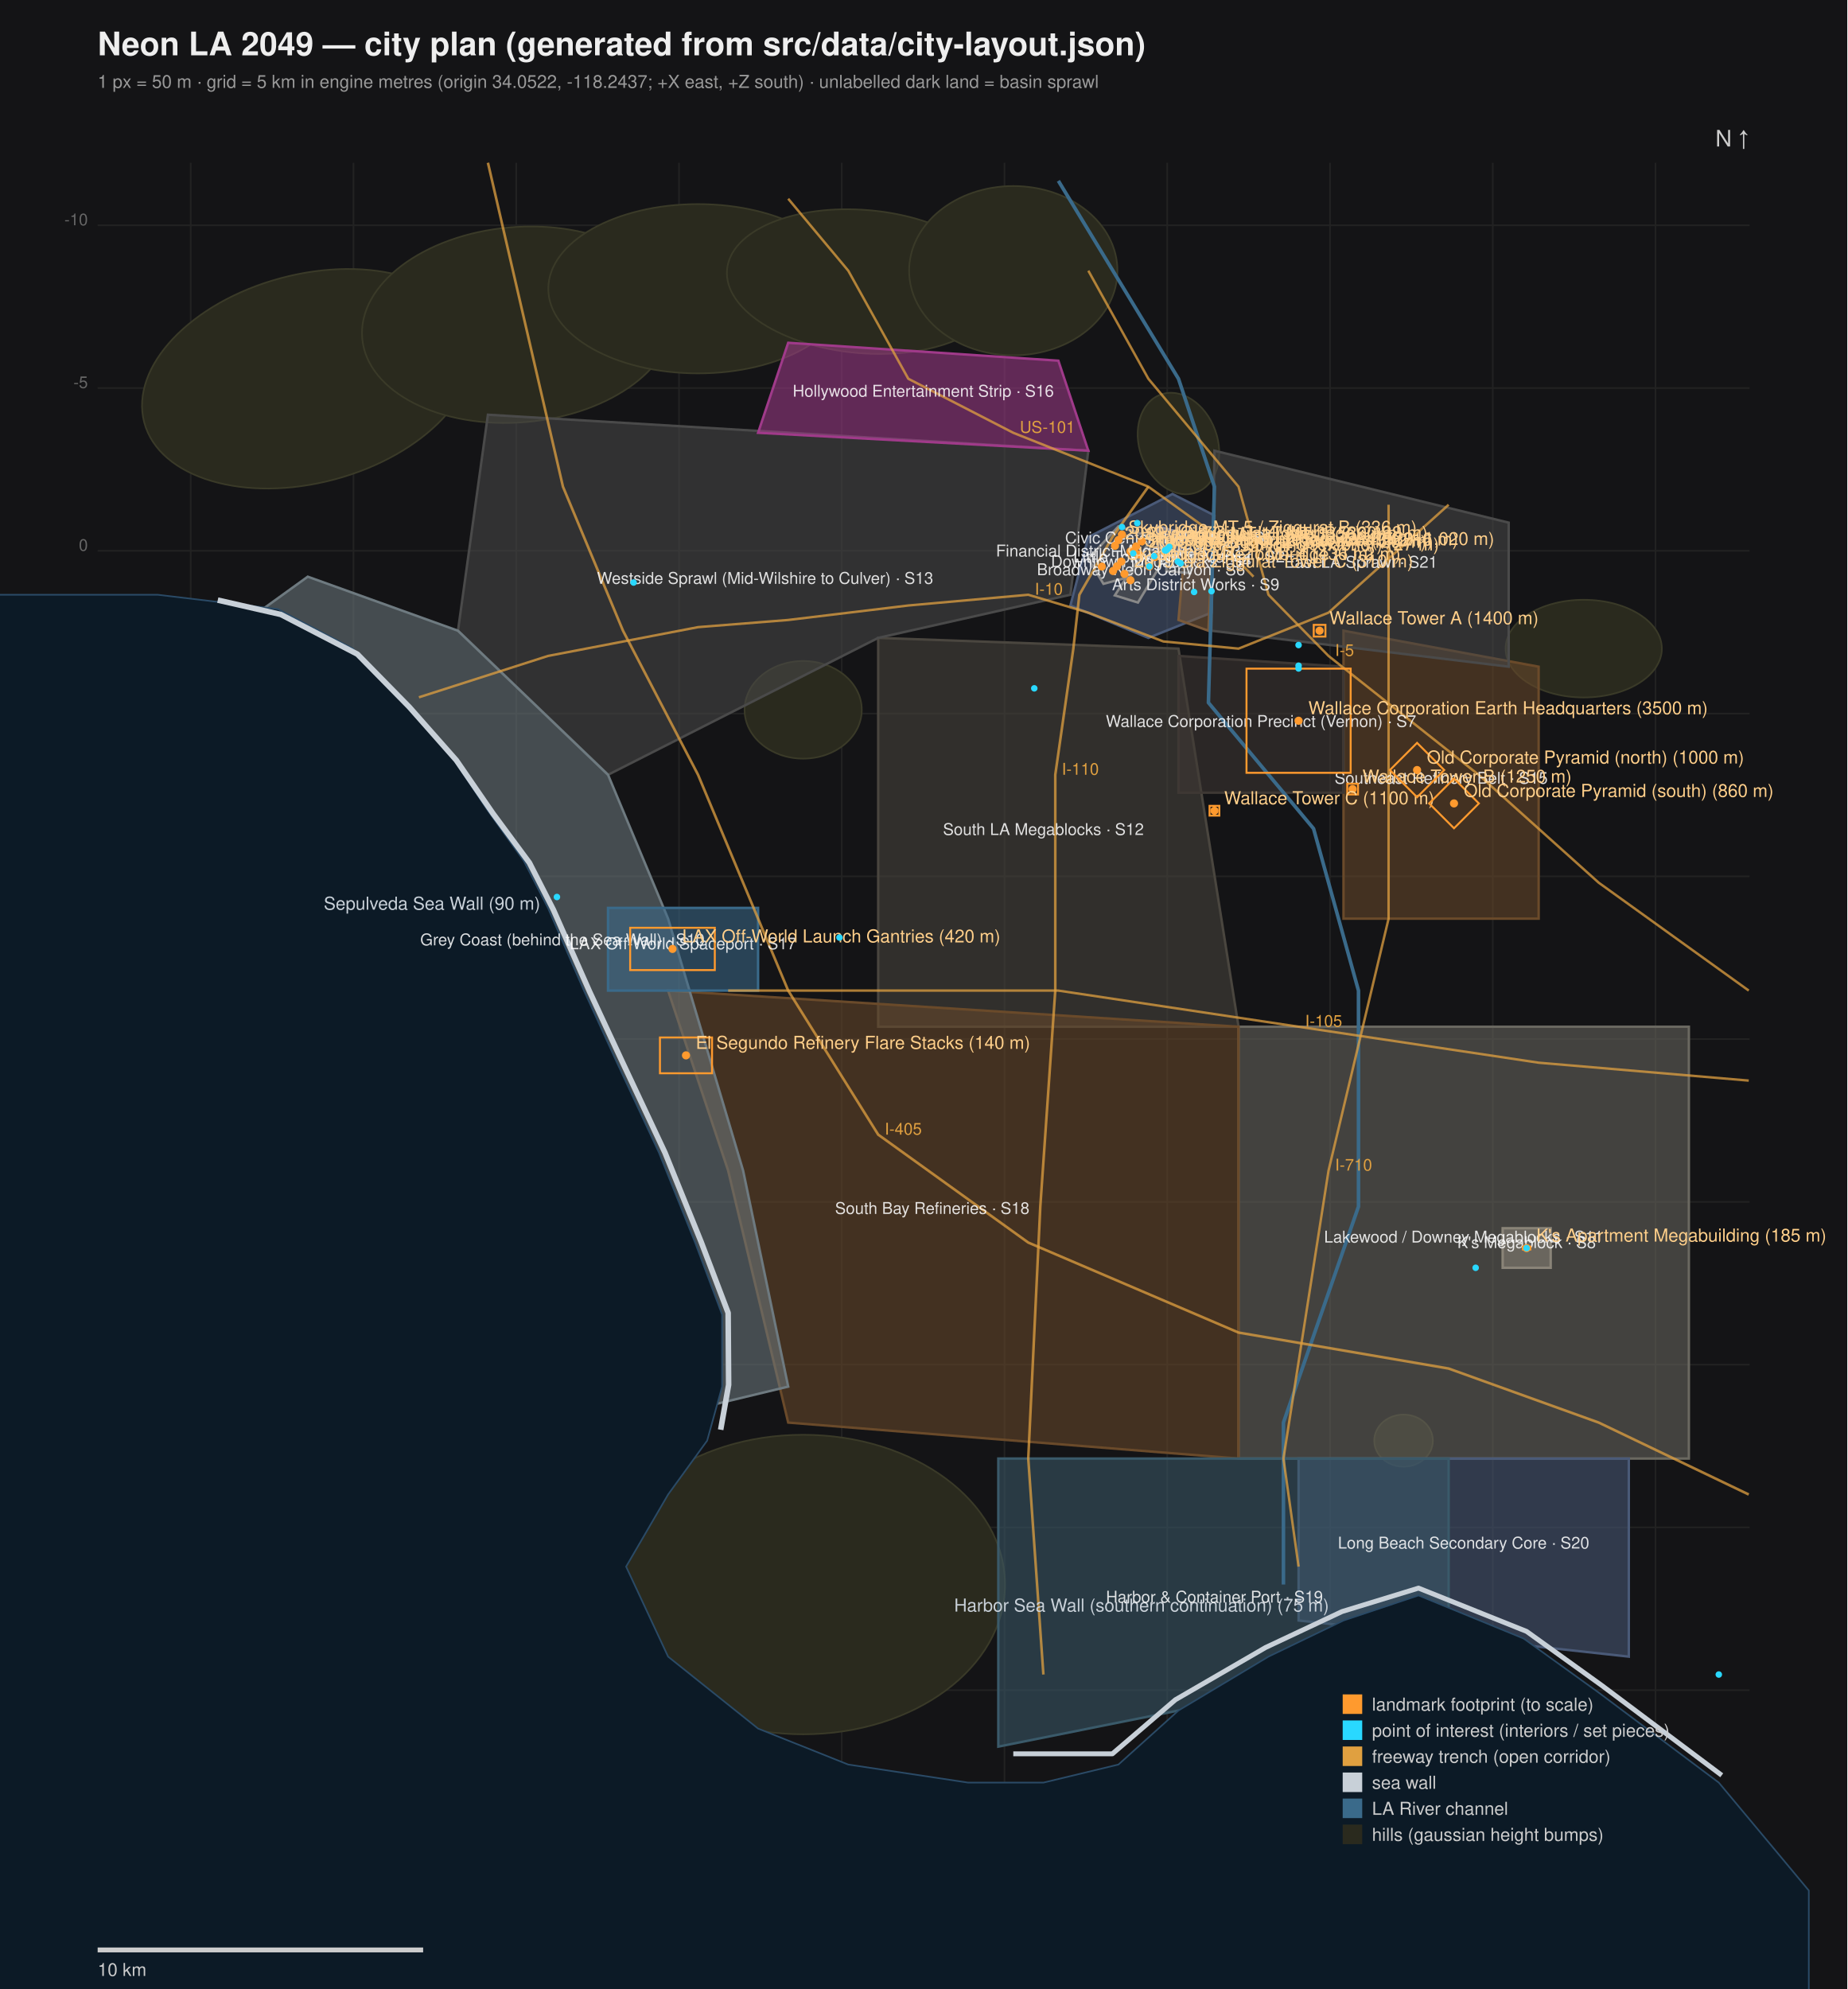
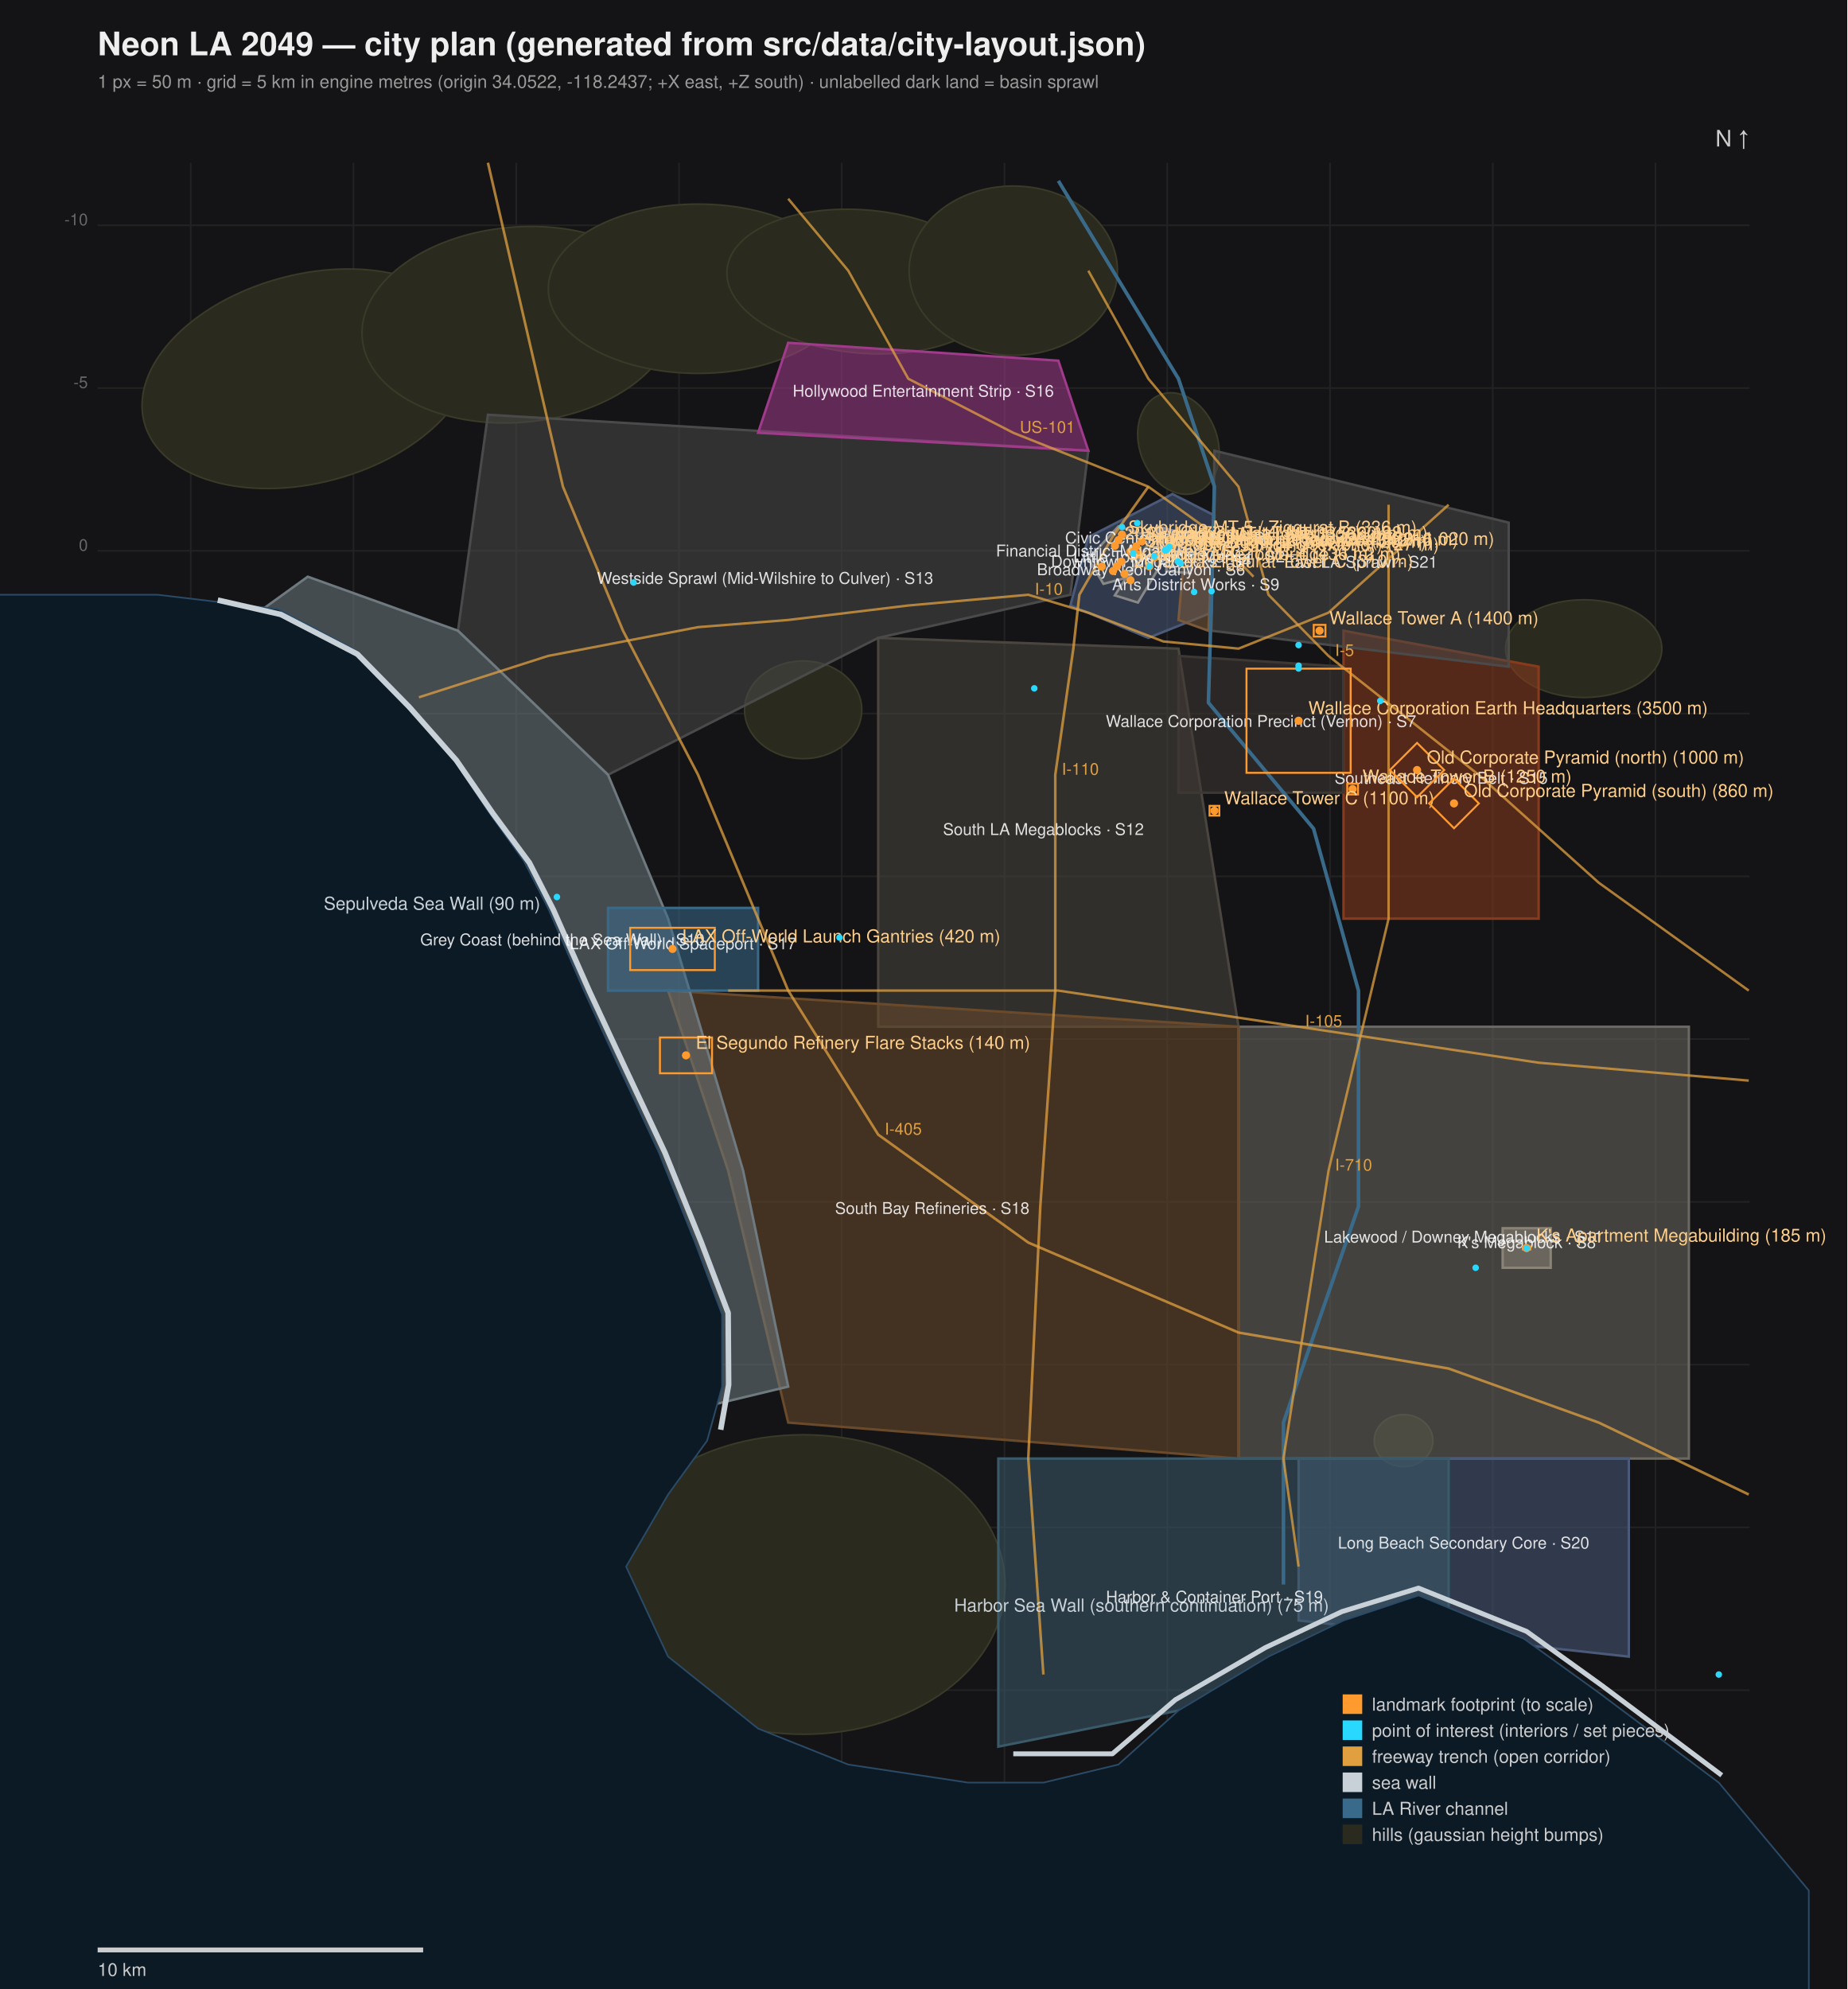
<svg xmlns="http://www.w3.org/2000/svg" width="1135" height="1222" viewBox="0 0 1135 1222" font-family="Helvetica, Arial, sans-serif">
  <rect width="1135" height="1222" fill="#141416" />
  <text x="60" y="34" fill="#eee" font-size="20" font-weight="bold">Neon LA 2049 — city plan (generated from src/data/city-layout.json)</text>
  <text x="60" y="54" fill="#999" font-size="11">1 px = 50 m · grid = 5 km in engine metres (origin 34.0522, -118.2437; +X east, +Z south) · unlabelled dark land = basin sprawl</text>
  <line x1="117.2" y1="100" x2="117.2" y2="1162" stroke="#222" stroke-width="1" />
  <text x="117.2" y="1176" fill="#666" font-size="10" text-anchor="middle">-30 km</text>
  <line x1="217.2" y1="100" x2="217.2" y2="1162" stroke="#222" stroke-width="1" />
  <text x="217.2" y="1176" fill="#666" font-size="10" text-anchor="middle">-25 km</text>
  <line x1="317.2" y1="100" x2="317.2" y2="1162" stroke="#222" stroke-width="1" />
  <text x="317.2" y="1176" fill="#666" font-size="10" text-anchor="middle">-20 km</text>
  <line x1="417.2" y1="100" x2="417.2" y2="1162" stroke="#222" stroke-width="1" />
  <text x="417.2" y="1176" fill="#666" font-size="10" text-anchor="middle">-15 km</text>
  <line x1="517.2" y1="100" x2="517.2" y2="1162" stroke="#222" stroke-width="1" />
  <text x="517.2" y="1176" fill="#666" font-size="10" text-anchor="middle">-10 km</text>
  <line x1="617.2" y1="100" x2="617.2" y2="1162" stroke="#222" stroke-width="1" />
  <text x="617.2" y="1176" fill="#666" font-size="10" text-anchor="middle">-5 km</text>
  <line x1="717.2" y1="100" x2="717.2" y2="1162" stroke="#222" stroke-width="1" />
  <text x="717.2" y="1176" fill="#666" font-size="10" text-anchor="middle">0 km</text>
  <line x1="817.2" y1="100" x2="817.2" y2="1162" stroke="#222" stroke-width="1" />
  <text x="817.2" y="1176" fill="#666" font-size="10" text-anchor="middle">5 km</text>
  <line x1="917.2" y1="100" x2="917.2" y2="1162" stroke="#222" stroke-width="1" />
  <text x="917.2" y="1176" fill="#666" font-size="10" text-anchor="middle">10 km</text>
  <line x1="1017.2" y1="100" x2="1017.2" y2="1162" stroke="#222" stroke-width="1" />
  <text x="1017.2" y="1176" fill="#666" font-size="10" text-anchor="middle">15 km</text>
  <line x1="60" y1="138.4" x2="1075" y2="138.4" stroke="#222" stroke-width="1" />
  <text x="54" y="138.4" fill="#666" font-size="10" text-anchor="end">-10</text>
  <line x1="60" y1="238.4" x2="1075" y2="238.4" stroke="#222" stroke-width="1" />
  <text x="54" y="238.4" fill="#666" font-size="10" text-anchor="end">-5</text>
  <line x1="60" y1="338.4" x2="1075" y2="338.4" stroke="#222" stroke-width="1" />
  <text x="54" y="338.4" fill="#666" font-size="10" text-anchor="end">0</text>
  <line x1="60" y1="438.4" x2="1075" y2="438.4" stroke="#222" stroke-width="1" />
  <text x="54" y="438.4" fill="#666" font-size="10" text-anchor="end">5</text>
  <line x1="60" y1="538.4" x2="1075" y2="538.4" stroke="#222" stroke-width="1" />
  <text x="54" y="538.4" fill="#666" font-size="10" text-anchor="end">10</text>
  <line x1="60" y1="638.4" x2="1075" y2="638.4" stroke="#222" stroke-width="1" />
  <text x="54" y="638.4" fill="#666" font-size="10" text-anchor="end">15</text>
  <line x1="60" y1="738.4" x2="1075" y2="738.4" stroke="#222" stroke-width="1" />
  <text x="54" y="738.4" fill="#666" font-size="10" text-anchor="end">20</text>
  <line x1="60" y1="838.4" x2="1075" y2="838.4" stroke="#222" stroke-width="1" />
  <text x="54" y="838.4" fill="#666" font-size="10" text-anchor="end">25</text>
  <line x1="60" y1="938.4" x2="1075" y2="938.4" stroke="#222" stroke-width="1" />
  <text x="54" y="938.4" fill="#666" font-size="10" text-anchor="end">30</text>
  <line x1="60" y1="1038.4" x2="1075" y2="1038.4" stroke="#222" stroke-width="1" />
  <text x="54" y="1038.4" fill="#666" font-size="10" text-anchor="end">35</text>
  <line x1="60" y1="1138.4" x2="1075" y2="1138.4" stroke="#222" stroke-width="1" />
  <text x="54" y="1138.4" fill="#666" font-size="10" text-anchor="end">40</text>
  <ellipse cx="189.1" cy="232.7" rx="104" ry="64" transform="rotate(-15 189.1 232.7)" fill="#2a2a1e" stroke="#3a3a28" />
  <ellipse cx="318.2" cy="199.5" rx="96" ry="60" transform="rotate(-5 318.2 199.5)" fill="#2a2a1e" stroke="#3a3a28" />
  <ellipse cx="428.9" cy="177.4" rx="92" ry="52" transform="rotate(0 428.9 177.4)" fill="#2a2a1e" stroke="#3a3a28" />
  <ellipse cx="530.4" cy="173.0" rx="84" ry="44" transform="rotate(5 530.4 173.0)" fill="#2a2a1e" stroke="#3a3a28" />
  <ellipse cx="622.6" cy="166.3" rx="64" ry="52" transform="rotate(0 622.6 166.3)" fill="#2a2a1e" stroke="#3a3a28" />
  <ellipse cx="724.1" cy="272.5" rx="24" ry="32" transform="rotate(-20 724.1 272.5)" fill="#2a2a1e" stroke="#3a3a28" />
  <ellipse cx="493.5" cy="436.1" rx="36" ry="30" transform="rotate(0 493.5 436.1)" fill="#2a2a1e" stroke="#3a3a28" />
  <ellipse cx="493.5" cy="973.5" rx="124" ry="92" transform="rotate(0 493.5 973.5)" fill="#2a2a1e" stroke="#3a3a28" />
  <ellipse cx="862.4" cy="885.1" rx="18" ry="16" transform="rotate(0 862.4 885.1)" fill="#2a2a1e" stroke="#3a3a28" />
  <ellipse cx="973.1" cy="398.5" rx="48" ry="30" transform="rotate(0 973.1 398.5)" fill="#2a2a1e" stroke="#3a3a28" />
-   <path d="M825.5,387.5 L945.4,409.6 L945.4,564.4 L825.5,564.4 Z" fill="#6a4a2a" fill-opacity="0.55" stroke="#6a4a2a" stroke-width="1.5" />
+   <path d="M825.5,387.5 L945.4,409.6 L945.4,564.4 L825.5,564.4 Z" fill="#8a3a1c" fill-opacity="0.55" stroke="#8a3a1c" stroke-width="1.5" />
  <path d="M539.6,391.9 L724.1,398.5 L761.0,630.8 L539.6,630.8 Z" fill="#4a463f" fill-opacity="0.55" stroke="#4a463f" stroke-width="1.5" />
  <path d="M761.0,630.8 L1037.7,630.8 L1037.7,896.1 L761.0,896.1 Z" fill="#6a6860" fill-opacity="0.55" stroke="#6a6860" stroke-width="1.5" />
  <path d="M299.8,254.8 L668.7,276.9 L657.7,365.4 L539.6,391.9 L373.6,476.0 L281.4,387.5 Z" fill="#4a4a4a" fill-opacity="0.55" stroke="#4a4a4a" stroke-width="1.5" />
  <path d="M410.5,608.6 L761.0,630.8 L761.0,896.1 L484.3,874.0 L447.4,719.2 Z" fill="#6a4a2a" fill-opacity="0.55" stroke="#6a4a2a" stroke-width="1.5" />
  <path d="M797.9,896.1 L1000.8,896.1 L1000.8,1017.8 L797.9,995.6 Z" fill="#4a5a78" fill-opacity="0.55" stroke="#4a5a78" stroke-width="1.5" />
  <path d="M746.2,276.9 L927.0,321.1 L927.0,409.6 L744.4,387.5 Z" fill="#4a4a4a" fill-opacity="0.55" stroke="#4a4a4a" stroke-width="1.5" />
  <path d="M720.4,303.5 L746.2,316.7 L744.4,376.4 L705.6,391.9 L657.7,372.0 L668.7,330.0 Z" fill="#4a5a78" fill-opacity="0.55" stroke="#4a5a78" stroke-width="1.5" />
  <path d="M724.1,403.0 L825.5,409.6 L825.5,487.0 L724.1,487.0 Z" fill="#3e3834" fill-opacity="0.55" stroke="#3e3834" stroke-width="1.5" />
  <path d="M484.3,210.6 L650.3,221.6 L668.7,276.9 L465.8,265.9 Z" fill="#a03a8a" fill-opacity="0.55" stroke="#a03a8a" stroke-width="1.5" />
  <path d="M189.1,354.3 L281.4,387.5 L373.6,476.0 L410.5,564.4 L456.6,719.2 L484.3,851.9 L438.2,863.0 L419.7,763.4 L373.6,652.9 L314.6,531.2 L244.5,431.7 L161.5,374.2 Z" fill="#6e7a80" fill-opacity="0.55" stroke="#6e7a80" stroke-width="1.5" />
  <path d="M613.4,896.1 L890.1,896.1 L890.1,1006.7 L724.1,1050.9 L613.4,1073.1 Z" fill="#3a5a6a" fill-opacity="0.55" stroke="#3a5a6a" stroke-width="1.5" />
  <path d="M687.2,323.4 L707.5,330.0 L694.6,354.3 L678.0,358.7 L668.7,343.3 Z" fill="#555" fill-opacity="0.55" stroke="#888" stroke-width="1.5" />
  <path d="M711.2,323.4 L727.8,327.8 L724.1,343.3 L711.2,341.1 Z" fill="#8c8c9c" fill-opacity="0.55" stroke="#8c8c9c" stroke-width="1.5" />
  <path d="M703.8,336.6 L716.7,341.1 L699.2,370.2 L685.0,365.8 Z" fill="#555" fill-opacity="0.55" stroke="#888" stroke-width="1.5" />
  <path d="M727.8,338.8 L744.4,343.3 L742.5,387.5 L724.1,380.9 Z" fill="#7a5a3a" fill-opacity="0.55" stroke="#7a5a3a" stroke-width="1.5" />
  <path d="M373.6,557.8 L465.8,557.8 L465.8,608.6 L373.6,608.6 Z" fill="#3a6a8a" fill-opacity="0.55" stroke="#3a6a8a" stroke-width="1.5" />
  <path d="M716.7,338.8 L733.3,339.9 L731.4,352.1 L716.7,351.0 Z" fill="#555" fill-opacity="0.55" stroke="#888" stroke-width="1.5" />
  <path d="M923.3,754.6 L952.8,754.6 L952.8,778.9 L923.3,778.9 Z" fill="#8a8478" fill-opacity="0.55" stroke="#8a8478" stroke-width="1.5" />
  <path d="M60.0,365.4 L96.9,365.4 L170.7,374.2 L216.8,398.5 L248.2,431.7 L277.7,464.9 L299.8,498.1 L321.9,529.0 L336.7,557.8 L358.8,608.6 L379.1,652.9 L404.9,708.2 L427.1,763.4 L443.7,807.7 L443.7,851.9 L434.5,885.1 L410.5,918.2 L384.7,962.5 L410.5,1017.8 L465.8,1062.0 L521.2,1084.1 L594.9,1095.2 L641.1,1095.2 L687.2,1084.1 L724.1,1050.9 L779.4,1017.8 L825.5,995.6 L871.6,980.2 L936.2,1006.7 L982.3,1039.9 L1056.1,1095.2 L1093.0,1139.4 L1111.4,1161.5 L1111.4,1338.4 L-124.5,1338.4 L-124.5,365.4 Z" fill="#0c1a26" stroke="#2a4a66" stroke-width="1" />
  <path d="M650.3,111.1 L724.1,232.7 L746.2,299.0 L744.4,365.4 L742.5,431.7 L807.1,509.1 L834.7,608.6 L834.7,741.3 L788.6,874.0 L788.6,973.5" fill="none" stroke="#3a6a8a" stroke-width="2.2" stroke-linejoin="round" />
  <path d="M257.4,428.4 L336.7,403.0 L428.9,385.3 L484.3,380.9 L558.1,372.0 L631.8,365.4 L668.7,376.4 L714.8,394.1 L761.0,398.5 L816.3,376.4 L890.1,310.1" fill="none" stroke="#e0a040" stroke-opacity="0.75" stroke-width="1.5" stroke-linejoin="round" />
  <text x="631.8" y="365.4" fill="#e0a040" font-size="10" dx="4">I-10</text>
  <path d="M705.6,299.0 L683.5,330.0 L663.2,365.4 L659.5,398.5 L648.4,476.0 L648.4,608.6 L639.2,741.3 L631.8,896.1 L641.1,1028.8" fill="none" stroke="#e0a040" stroke-opacity="0.75" stroke-width="1.6" stroke-linejoin="round" />
  <text x="648.4" y="476.0" fill="#e0a040" font-size="10" dx="4">I-110</text>
  <path d="M484.3,122.1 L521.2,166.3 L558.1,232.7 L622.6,265.9 L705.6,299.0 L742.5,325.6 L770.2,354.3" fill="none" stroke="#e0a040" stroke-opacity="0.75" stroke-width="1.5" stroke-linejoin="round" />
  <text x="622.6" y="265.9" fill="#e0a040" font-size="10" dx="4">US-101</text>
  <path d="M299.8,100.0 L345.9,299.0 L382.8,387.5 L428.9,476.0 L465.8,564.4 L484.3,608.6 L539.6,697.1 L631.8,763.4 L761.0,818.7 L890.1,840.8 L982.3,874.0 L1074.5,918.2" fill="none" stroke="#e0a040" stroke-opacity="0.75" stroke-width="1.6" stroke-linejoin="round" />
  <text x="539.6" y="697.1" fill="#e0a040" font-size="10" dx="4">I-405</text>
  <path d="M668.7,166.3 L705.6,232.7 L761.0,299.0 L779.4,365.4 L816.3,403.0 L908.5,476.0 L982.3,542.3 L1074.5,608.6" fill="none" stroke="#e0a040" stroke-opacity="0.75" stroke-width="1.5" stroke-linejoin="round" />
  <text x="816.3" y="403.0" fill="#e0a040" font-size="10" dx="4">I-5</text>
  <path d="M447.4,608.6 L650.3,608.6 L797.9,630.8 L945.4,652.9 L1074.5,663.9" fill="none" stroke="#e0a040" stroke-opacity="0.75" stroke-width="1.5" stroke-linejoin="round" />
  <text x="797.9" y="630.8" fill="#e0a040" font-size="10" dx="4">I-105</text>
  <path d="M853.2,310.1 L853.2,398.5 L853.2,564.4 L816.3,719.2 L788.6,896.1 L797.9,962.5" fill="none" stroke="#e0a040" stroke-opacity="0.75" stroke-width="1.5" stroke-linejoin="round" />
  <text x="816.3" y="719.2" fill="#e0a040" font-size="10" dx="4">I-710</text>
  <path d="M133.8,368.7 L172.5,377.5 L219.6,401.9 L251.5,434.4 L280.4,467.1 L302.9,499.8 L325.3,530.1 L340.0,558.9 L362.2,609.1 L382.8,653.3 L408.6,708.2 L430.8,763.0 L447.4,806.6 L447.7,850.8 L442.8,878.4" fill="none" stroke="#c8d0d8" stroke-width="3.4" stroke-linejoin="round" />
  <text x="340.0" y="558.9" fill="#c8d0d8" font-size="11" dx="-8" text-anchor="end">Sepulveda Sea Wall (90 m)</text>
  <path d="M622.6,1077.5 L683.5,1077.5 L722.2,1044.3 L777.6,1012.2 L824.6,990.1 L871.6,975.7 L938.0,1002.3 L984.2,1035.5 L1057.9,1090.7" fill="none" stroke="#c8d0d8" stroke-width="3" stroke-linejoin="round" />
  <text x="824.6" y="990.1" fill="#c8d0d8" font-size="11" dx="-8" text-anchor="end">Harbor Sea Wall (southern continuation) (75 m)</text>
  <text x="707.2" y="348.4" fill="#fff" fill-opacity="0.85" font-size="10" text-anchor="middle">Downtown Megablocks · S4</text>
  <text x="687.2" y="341.9" fill="#fff" fill-opacity="0.85" font-size="10" text-anchor="middle">Financial District Megatowers · S3</text>
  <text x="718.5" y="333.9" fill="#fff" fill-opacity="0.85" font-size="10" text-anchor="middle">Civic Center (LAPD HQ) · S5</text>
  <text x="724.5" y="345.5" fill="#fff" fill-opacity="0.85" font-size="10" text-anchor="middle">Little Tokyo Night Market · S2</text>
  <text x="701.1" y="353.4" fill="#fff" fill-opacity="0.85" font-size="10" text-anchor="middle">Broadway Neon Canyon · S6</text>
  <text x="734.7" y="362.6" fill="#fff" fill-opacity="0.85" font-size="10" text-anchor="middle">Arts District Works · S9</text>
  <text x="774.8" y="446.6" fill="#fff" fill-opacity="0.85" font-size="10" text-anchor="middle">Wallace Corporation Precinct (Vernon) · S7</text>
  <text x="885.5" y="481.5" fill="#fff" fill-opacity="0.85" font-size="10" text-anchor="middle">Southeast Refinery Belt · S15</text>
  <text x="641.1" y="513.0" fill="#fff" fill-opacity="0.85" font-size="10" text-anchor="middle">South LA Megablocks · S12</text>
  <text x="899.3" y="763.4" fill="#fff" fill-opacity="0.85" font-size="10" text-anchor="middle">Lakewood / Downey Megablocks · S11</text>
  <text x="938.0" y="766.8" fill="#fff" fill-opacity="0.85" font-size="10" text-anchor="middle">K's Megablock · S8</text>
  <text x="470.1" y="358.7" fill="#fff" fill-opacity="0.85" font-size="10" text-anchor="middle">Westside Sprawl (Mid-Wilshire to Culver) · S13</text>
  <text x="567.3" y="243.7" fill="#fff" fill-opacity="0.85" font-size="10" text-anchor="middle">Hollywood Entertainment Strip · S16</text>
  <text x="345.6" y="580.8" fill="#fff" fill-opacity="0.85" font-size="10" text-anchor="middle">Grey Coast (behind the Sea Wall) · S10</text>
  <text x="419.7" y="583.2" fill="#fff" fill-opacity="0.85" font-size="10" text-anchor="middle">LAX Off-World Spaceport · S17</text>
  <text x="572.8" y="745.8" fill="#fff" fill-opacity="0.85" font-size="10" text-anchor="middle">South Bay Refineries · S18</text>
  <text x="746.2" y="984.6" fill="#fff" fill-opacity="0.85" font-size="10" text-anchor="middle">Harbor &amp; Container Port · S19</text>
  <text x="899.3" y="951.4" fill="#fff" fill-opacity="0.85" font-size="10" text-anchor="middle">Long Beach Secondary Core · S20</text>
  <text x="836.1" y="348.8" fill="#fff" fill-opacity="0.85" font-size="10" text-anchor="middle">East LA Sprawl · S21</text>
  <rect x="765.9" y="410.8" width="64" height="64" transform="rotate(0 797.9 442.8)" fill="none" stroke="#ff9a2e" stroke-width="1.2" />
  <circle cx="797.9" cy="442.8" r="2.5" fill="#ff9a2e" />
  <text x="797.9" y="442.8" dx="6" dy="-4" fill="#ffcf8a" font-size="11">Wallace Corporation Earth Headquarters (3500 m)</text>
  <rect x="807.2" y="383.9" width="7.2" height="7.2" transform="rotate(0 810.8 387.5)" fill="none" stroke="#ff9a2e" stroke-width="1.2" />
  <circle cx="810.8" cy="387.5" r="2.5" fill="#ff9a2e" />
  <text x="810.8" y="387.5" dx="6" dy="-4" fill="#ffcf8a" font-size="11">Wallace Tower A (1400 m)</text>
  <rect x="827.8" y="481.5" width="6.6" height="6.6" transform="rotate(0 831.1 484.8)" fill="none" stroke="#ff9a2e" stroke-width="1.2" />
  <circle cx="831.1" cy="484.8" r="2.5" fill="#ff9a2e" />
  <text x="831.1" y="484.8" dx="6" dy="-4" fill="#ffcf8a" font-size="11">Wallace Tower B (1250 m)</text>
  <rect x="743.2" y="495.1" width="6" height="6" transform="rotate(0 746.2 498.1)" fill="none" stroke="#ff9a2e" stroke-width="1.2" />
  <circle cx="746.2" cy="498.1" r="2.5" fill="#ff9a2e" />
  <text x="746.2" y="498.1" dx="6" dy="-4" fill="#ffcf8a" font-size="11">Wallace Tower C (1100 m)</text>
  <rect x="858.9" y="461.3" width="23.6" height="23.6" transform="rotate(45 870.7 473.1)" fill="none" stroke="#ff9a2e" stroke-width="1.2" />
  <circle cx="870.7" cy="473.1" r="2.5" fill="#ff9a2e" />
  <text x="870.7" y="473.1" dx="6" dy="-4" fill="#ffcf8a" font-size="11">Old Corporate Pyramid (north) (1000 m)</text>
  <rect x="882.6" y="482.8" width="21.6" height="21.6" transform="rotate(45 893.4 493.6)" fill="none" stroke="#ff9a2e" stroke-width="1.2" />
  <circle cx="893.4" cy="493.6" r="2.5" fill="#ff9a2e" />
  <text x="893.4" y="493.6" dx="6" dy="-4" fill="#ffcf8a" font-size="11">Old Corporate Pyramid (south) (860 m)</text>
  <rect x="715.08" y="338.1" width="1.44" height="2" transform="rotate(38 715.8 339.1)" fill="none" stroke="#ff9a2e" stroke-width="1.2" />
  <circle cx="715.8" cy="339.1" r="2.5" fill="#ff9a2e" />
  <text x="715.8" y="339.1" dx="6" dy="-4" fill="#ffcf8a" font-size="11">LAPD Headquarters (2049) (216 m)</text>
  <rect x="718.65" y="334.65" width="0.9" height="0.9" transform="rotate(38 719.1 335.1)" fill="none" stroke="#ff9a2e" stroke-width="1.2" />
  <circle cx="719.1" cy="335.1" r="2.5" fill="#ff9a2e" />
  <text x="719.1" y="335.1" dx="6" dy="-4" fill="#ffcf8a" font-size="11">Old City Hall (heritage) (138 m)</text>
  <rect x="709.42" y="341.72" width="0.76" height="0.96" transform="rotate(38 709.8 342.2)" fill="none" stroke="#ff9a2e" stroke-width="1.2" />
  <circle cx="709.8" cy="342.2" r="2.5" fill="#ff9a2e" />
  <text x="709.8" y="342.2" dx="6" dy="-4" fill="#ffcf8a" font-size="11">Bradbury Building (exterior) (27 m)</text>
  <rect x="706.036" y="347.964" width="0.328" height="0.072" transform="rotate(38 706.2 348.0)" fill="none" stroke="#ff9a2e" stroke-width="1.2" />
  <circle cx="706.2" cy="348.0" r="2.5" fill="#ff9a2e" />
  <text x="706.2" y="348.0" dx="6" dy="-4" fill="#ffcf8a" font-size="11">Veil House footbridge (11.2 m)</text>
  <rect x="693.1" y="337.84" width="3" height="1.92" transform="rotate(38 694.6 338.8)" fill="none" stroke="#ff9a2e" stroke-width="1.2" />
  <circle cx="694.6" cy="338.8" r="2.5" fill="#ff9a2e" />
  <text x="694.6" y="338.8" dx="6" dy="-4" fill="#ffcf8a" font-size="11">Financial District megatowers (520–1,020 m)</text>
  <rect x="687.9" y="343.9" width="2.2" height="2.2" transform="rotate(38 689.0 345.0)" fill="none" stroke="#ff9a2e" stroke-width="1.2" />
  <circle cx="689.0" cy="345.0" r="2.5" fill="#ff9a2e" />
  <rect x="700.3" y="331.3" width="2.6" height="2.6" transform="rotate(38 701.6 332.6)" fill="none" stroke="#ff9a2e" stroke-width="1.2" />
  <circle cx="701.6" cy="332.6" r="2.5" fill="#ff9a2e" />
  <rect x="682.7" y="349.6" width="2.4" height="2.4" transform="rotate(38 683.9 350.8)" fill="none" stroke="#ff9a2e" stroke-width="1.2" />
  <circle cx="683.9" cy="350.8" r="2.5" fill="#ff9a2e" />
  <rect x="687.7" y="327.6" width="3.4" height="1.6" transform="rotate(38 689.4 328.4)" fill="none" stroke="#ff9a2e" stroke-width="1.2" />
  <circle cx="689.4" cy="328.4" r="2.5" fill="#ff9a2e" />
  <rect x="693.6" y="355.8" width="2" height="1.4" transform="rotate(38 694.6 356.5)" fill="none" stroke="#ff9a2e" stroke-width="1.2" />
  <circle cx="694.6" cy="356.5" r="2.5" fill="#ff9a2e" />
  <rect x="675.8" y="347.4" width="2.4" height="1.4" transform="rotate(38 677.0 348.1)" fill="none" stroke="#ff9a2e" stroke-width="1.2" />
  <circle cx="677.0" cy="348.1" r="2.5" fill="#ff9a2e" />
  <rect x="699.04" y="339.98" width="1.32" height="1.24" transform="rotate(38 699.7 340.6)" fill="none" stroke="#ff9a2e" stroke-width="1.2" />
  <circle cx="699.7" cy="340.6" r="2.5" fill="#ff9a2e" />
  <text x="699.7" y="340.6" dx="6" dy="-4" fill="#ffcf8a" font-size="11">2019-era Ziggurat Tower A (420 m)</text>
  <rect x="684.48" y="334.72" width="1.24" height="1.16" transform="rotate(38 685.1 335.3)" fill="none" stroke="#ff9a2e" stroke-width="1.2" />
  <circle cx="685.1" cy="335.3" r="2.5" fill="#ff9a2e" />
  <text x="685.1" y="335.3" dx="6" dy="-4" fill="#ffcf8a" font-size="11">2019-era Ziggurat Tower B (360 m)</text>
  <rect x="690.32" y="352.02" width="1.16" height="1.16" transform="rotate(38 690.9 352.6)" fill="none" stroke="#ff9a2e" stroke-width="1.2" />
  <circle cx="690.9" cy="352.6" r="2.5" fill="#ff9a2e" />
  <text x="690.9" y="352.6" dx="6" dy="-4" fill="#ffcf8a" font-size="11">2019-era Ziggurat Tower C (310 m)</text>
  <rect x="696.88" y="339.58" width="0.44" height="0.24" transform="rotate(38 697.1 339.7)" fill="none" stroke="#ff9a2e" stroke-width="1.2" />
  <circle cx="697.1" cy="339.7" r="2.5" fill="#ff9a2e" />
  <text x="697.1" y="339.7" dx="6" dy="-4" fill="#ffcf8a" font-size="11">Skybridge MT-1 / Ziggurat A (342 m)</text>
  <rect x="686.14" y="347.76" width="0.52" height="0.28" transform="rotate(38 686.4 347.9)" fill="none" stroke="#ff9a2e" stroke-width="1.2" />
  <circle cx="686.4" cy="347.9" r="2.5" fill="#ff9a2e" />
  <text x="686.4" y="347.9" dx="6" dy="-4" fill="#ffcf8a" font-size="11">Skybridge MT-2 / MT-4 (436 m)</text>
  <rect x="686.98" y="331.68" width="0.44" height="0.24" transform="rotate(38 687.2 331.8)" fill="none" stroke="#ff9a2e" stroke-width="1.2" />
  <circle cx="687.2" cy="331.8" r="2.5" fill="#ff9a2e" />
  <text x="687.2" y="331.8" dx="6" dy="-4" fill="#ffcf8a" font-size="11">Skybridge MT-5 / Ziggurat B (336 m)</text>
  <rect x="697.82" y="335.54" width="0.56" height="0.32" transform="rotate(38 698.1 335.7)" fill="none" stroke="#ff9a2e" stroke-width="1.2" />
  <circle cx="698.1" cy="335.7" r="2.5" fill="#ff9a2e" />
  <text x="698.1" y="335.7" dx="6" dy="-4" fill="#ffcf8a" font-size="11">Skybridge MT-1 / MT-3 (560 m)</text>
  <rect x="935.7" y="765.95" width="4.6" height="1.7" transform="rotate(0 938.0 766.8)" fill="none" stroke="#ff9a2e" stroke-width="1.2" />
  <circle cx="938.0" cy="766.8" r="2.5" fill="#ff9a2e" />
  <text x="938.0" y="766.8" dx="6" dy="-4" fill="#ffcf8a" font-size="11">K's Apartment Megabuilding (185 m)</text>
  <rect x="387.2" y="570" width="52" height="26" transform="rotate(0 413.2 583.0)" fill="none" stroke="#ff9a2e" stroke-width="1.2" />
  <circle cx="413.2" cy="583.0" r="2.5" fill="#ff9a2e" />
  <text x="413.2" y="583.0" dx="6" dy="-4" fill="#ffcf8a" font-size="11">LAX Off-World Launch Gantries (420 m)</text>
  <rect x="405.5" y="637.4" width="32" height="22" transform="rotate(0 421.5 648.4)" fill="none" stroke="#ff9a2e" stroke-width="1.2" />
  <circle cx="421.5" cy="648.4" r="2.5" fill="#ff9a2e" />
  <text x="421.5" y="648.4" dx="6" dy="-4" fill="#ffcf8a" font-size="11">El Segundo Refinery Flare Stacks (140 m)</text>
  <circle cx="723.7" cy="345.0" r="2" fill="#29d8ff" />
  <circle cx="725.5" cy="346.1" r="2" fill="#29d8ff" />
  <circle cx="706.2" cy="348.0" r="2" fill="#29d8ff" />
  <circle cx="709.2" cy="341.7" r="2" fill="#29d8ff" />
  <circle cx="938.0" cy="766.8" r="2" fill="#29d8ff" />
  <circle cx="906.7" cy="778.9" r="2" fill="#29d8ff" />
  <circle cx="635.5" cy="422.9" r="2" fill="#29d8ff" />
  <circle cx="389.3" cy="357.9" r="2" fill="#29d8ff" />
  <circle cx="515.8" cy="576.0" r="2" fill="#29d8ff" />
+   <circle cx="848.1" cy="430.6" r="2" fill="#29d8ff" />
  <circle cx="733.7" cy="363.7" r="2" fill="#29d8ff" />
  <circle cx="744.4" cy="363.2" r="2" fill="#29d8ff" />
  <circle cx="797.9" cy="396.3" r="2" fill="#29d8ff" />
  <circle cx="797.9" cy="409.0" r="2" fill="#29d8ff" />
  <circle cx="797.9" cy="410.7" r="2" fill="#29d8ff" />
  <circle cx="342.2" cy="551.1" r="2" fill="#29d8ff" />
  <circle cx="698.8" cy="321.4" r="2" fill="#29d8ff" />
  <circle cx="717.1" cy="337.6" r="2" fill="#29d8ff" />
  <circle cx="716.4" cy="338.2" r="2" fill="#29d8ff" />
  <circle cx="715.8" cy="338.1" r="2" fill="#29d8ff" />
  <circle cx="718.5" cy="336.0" r="2" fill="#29d8ff" />
  <circle cx="717.4" cy="337.1" r="2" fill="#29d8ff" />
  <circle cx="696.3" cy="340.0" r="2" fill="#29d8ff" />
  <circle cx="689.4" cy="323.8" r="2" fill="#29d8ff" />
  <circle cx="1056.1" cy="1028.8" r="2" fill="#29d8ff" />
  <rect x="825" y="1041" width="12" height="12" fill="#ff9a2e" />
  <text x="843" y="1051" fill="#ccc" font-size="11">landmark footprint (to scale)</text>
  <rect x="825" y="1057" width="12" height="12" fill="#29d8ff" />
  <text x="843" y="1067" fill="#ccc" font-size="11">point of interest (interiors / set pieces)</text>
  <rect x="825" y="1073" width="12" height="12" fill="#e0a040" />
  <text x="843" y="1083" fill="#ccc" font-size="11">freeway trench (open corridor)</text>
  <rect x="825" y="1089" width="12" height="12" fill="#c8d0d8" />
  <text x="843" y="1099" fill="#ccc" font-size="11">sea wall</text>
  <rect x="825" y="1105" width="12" height="12" fill="#3a6a8a" />
  <text x="843" y="1115" fill="#ccc" font-size="11">LA River channel</text>
  <rect x="825" y="1121" width="12" height="12" fill="#2a2a1e" />
  <text x="843" y="1131" fill="#ccc" font-size="11">hills (gaussian height bumps)</text>
  <line x1="60" y1="1198" x2="260" y2="1198" stroke="#ccc" stroke-width="3" />
  <text x="60" y="1214" fill="#ccc" font-size="11">10 km</text>
  <text x="1075" y="90" fill="#ccc" font-size="14" text-anchor="end">N ↑</text>
</svg>
